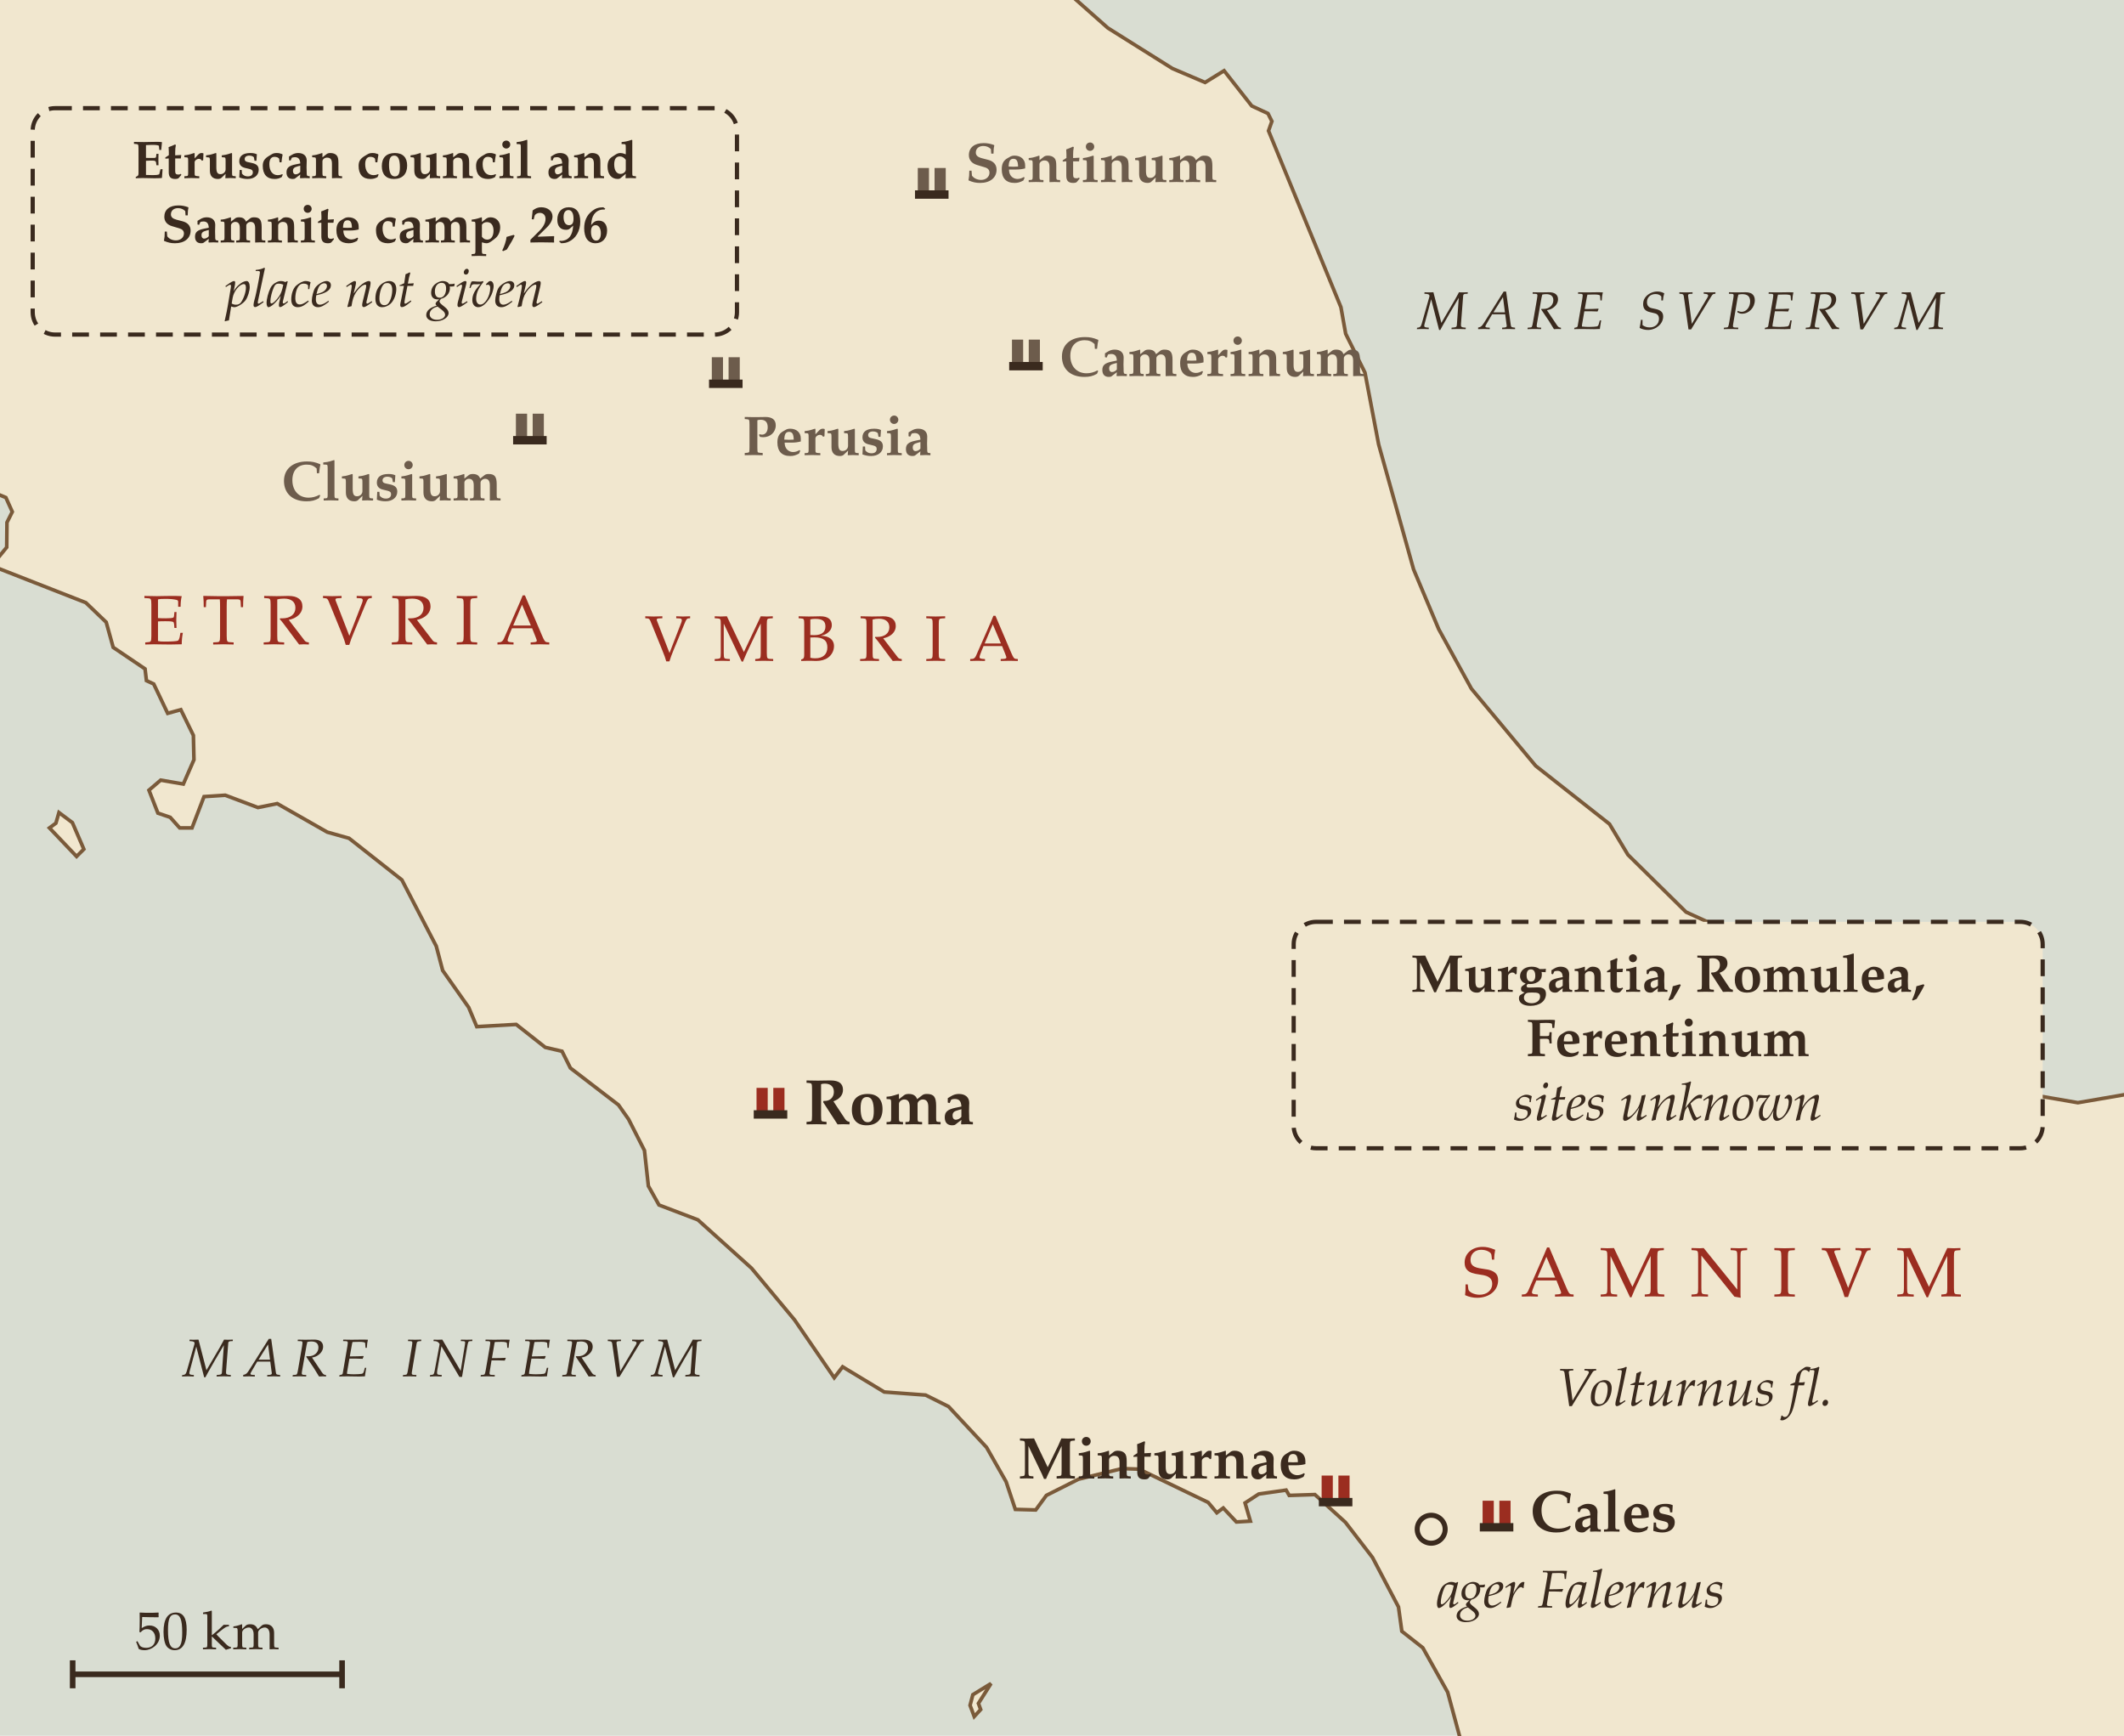
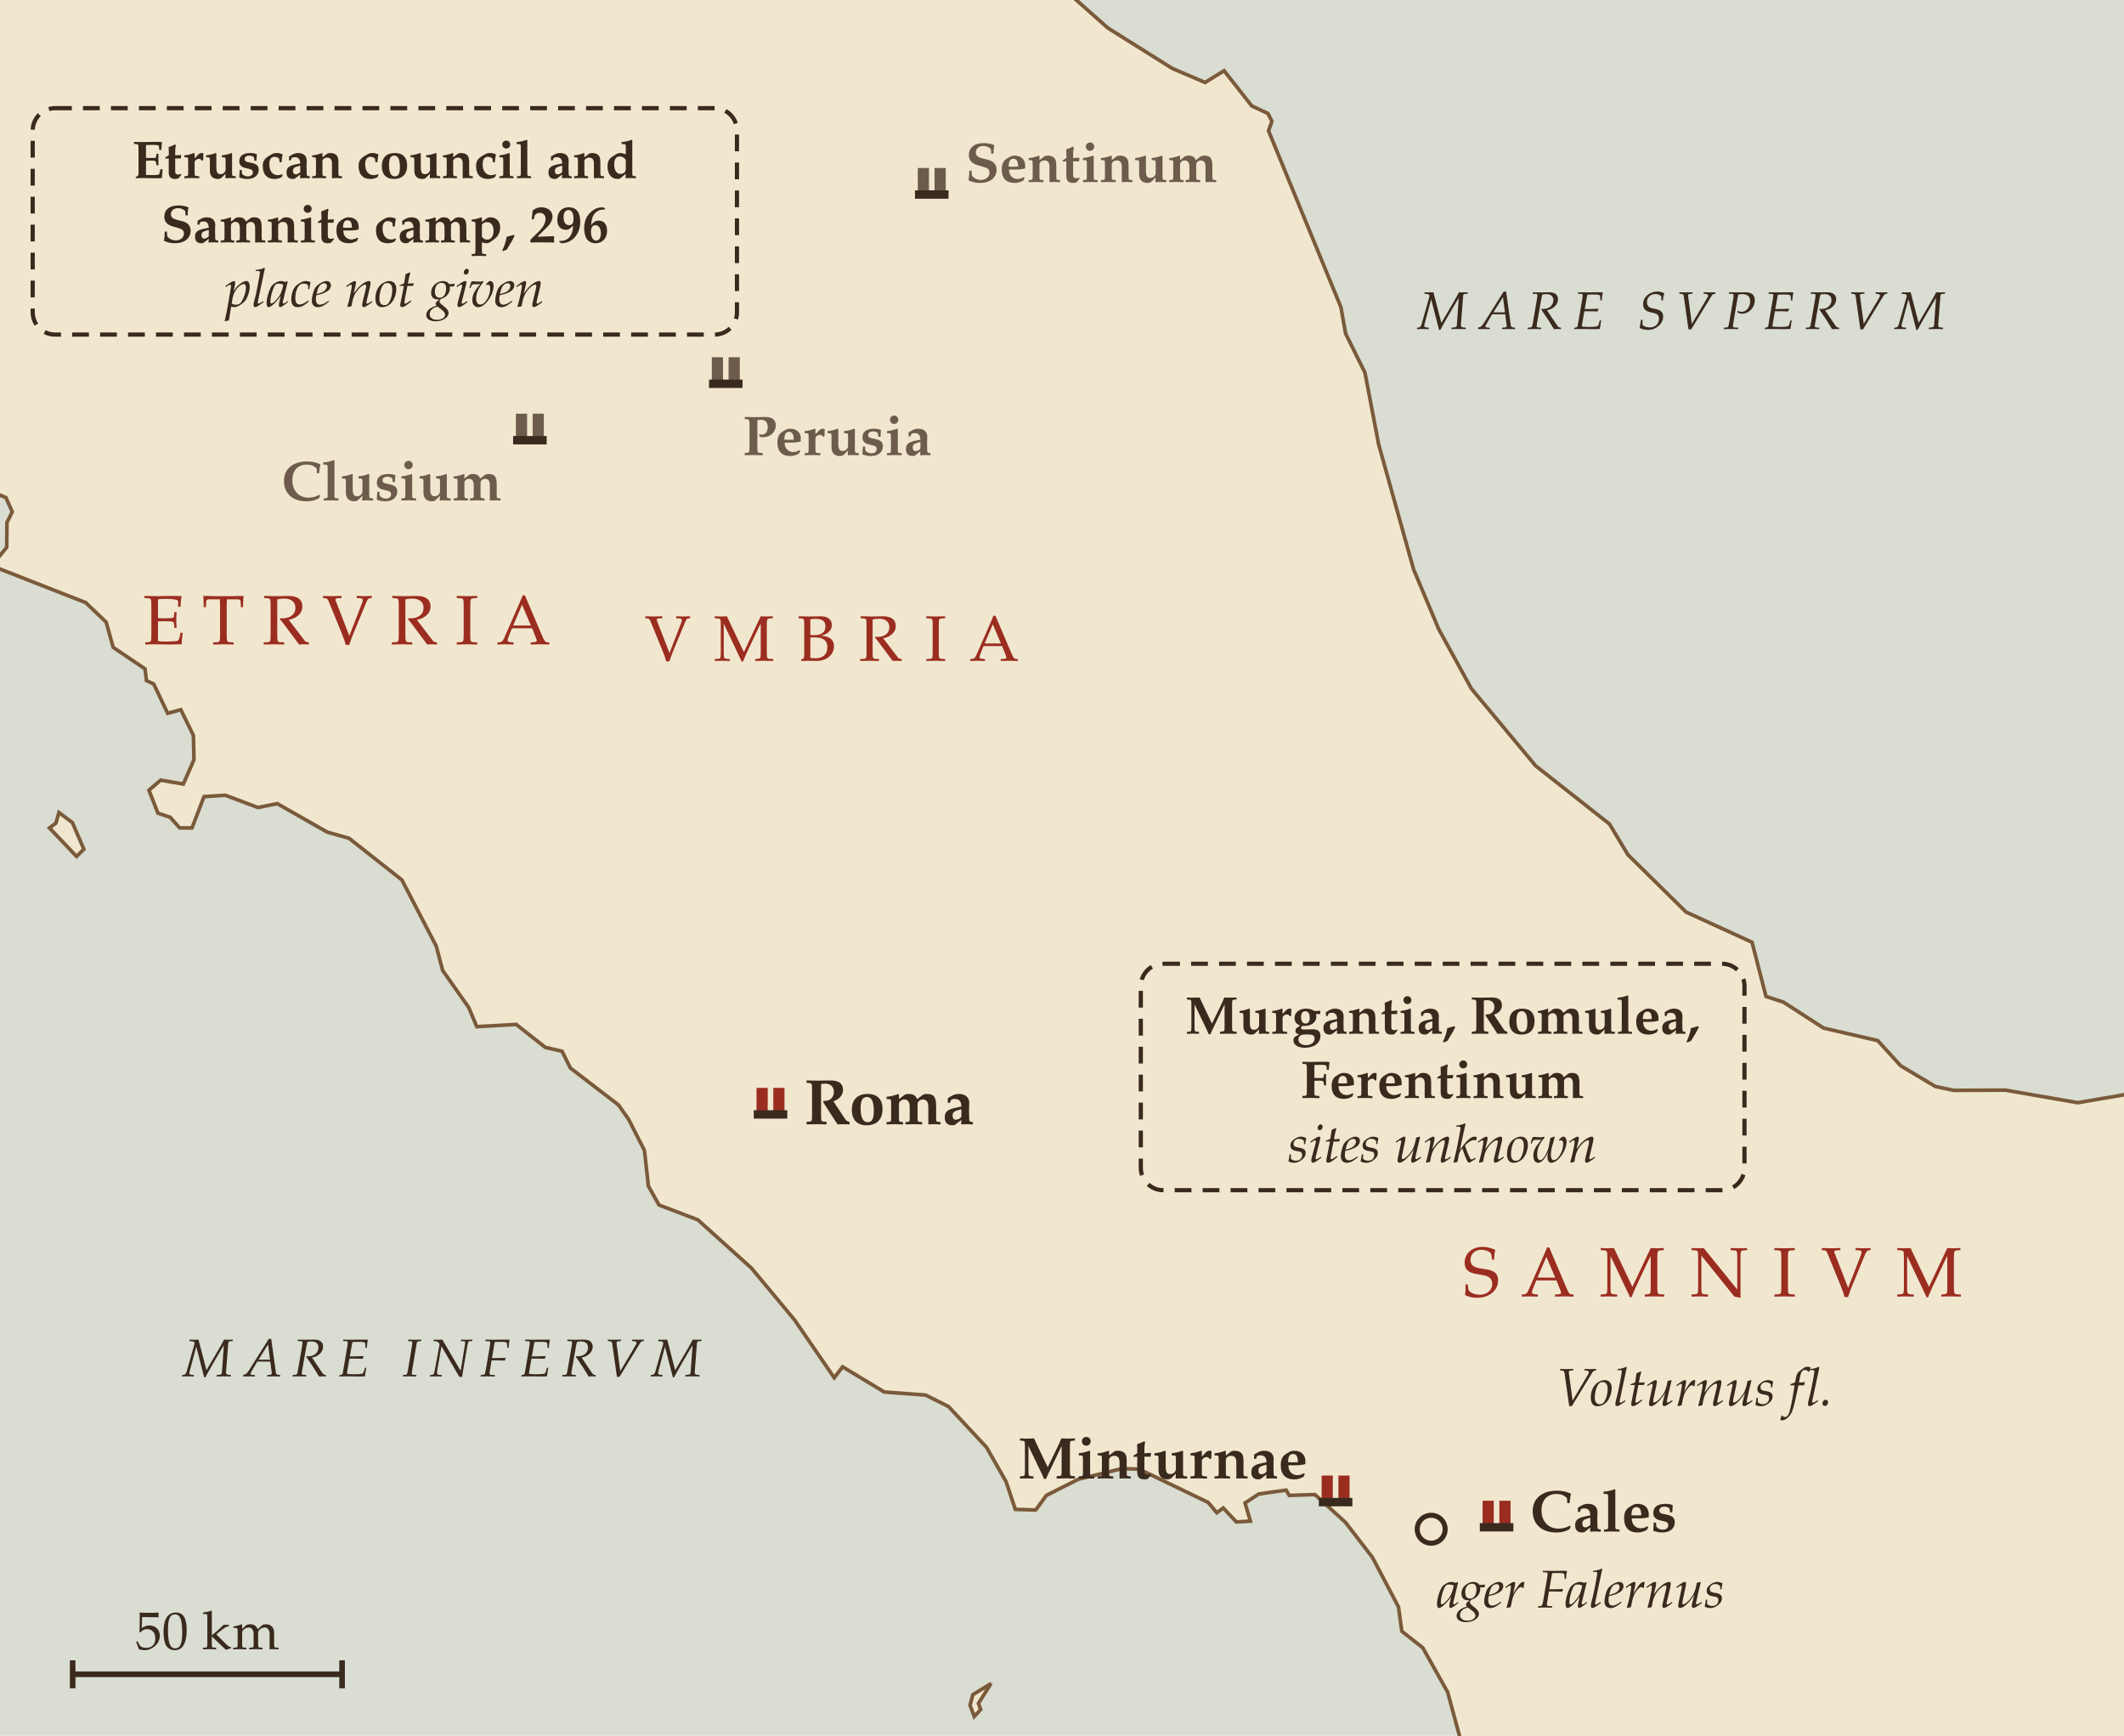
- <svg xmlns="http://www.w3.org/2000/svg" viewBox="0 0 760 621" font-family="Iowan Old Style, Palatino, Georgia, serif" role="img" aria-label="Map of central Italy in 296 BC: Samnium in the south-east; Cales, the ager Falernus, the Volturnus and Minturnae in Campania; Rome; Etruria and Umbria to the north, with Clusium, Perusia, Camerinum and Sentinum. The Samnite camp in Etruria and the towns Murgantia, Romulea and Ferentinum are labelled boxes without a site. No route is drawn.">
+ <svg xmlns="http://www.w3.org/2000/svg" viewBox="0 0 760 621" font-family="Iowan Old Style, Palatino, Georgia, serif" role="img" aria-label="Map of central Italy in 296 BC: Samnium in the south-east; Cales, the ager Falernus, the Volturnus and Minturnae near the west coast; Rome; Etruria and Umbria to the north, with Clusium, Perusia and Sentinum. The Samnite camp in Etruria and the towns Murgantia, Romulea and Ferentinum are labelled boxes without a site. No route is drawn.">
  <rect width="760" height="621" fill="#d9ddd2" />
  <path d="M556.1 684.2L547.6 687.6L545.6 686.9L546.0 683.2L547.9 682.7L556.1 684.2Z M497.2 654.2L490.7 649.6L494.0 642.5L492.9 639.6L509.2 645.4L509.2 649.6L505.8 652.6L501.9 652.0L497.2 654.2Z M350.1 609.4L350.9 611.6L348.6 614.1L347.1 610.1L348.1 606.3L354.6 602.3L350.1 609.4Z M284.6 -73.5L288.8 -71.8L297.9 -60.0L307.4 -51.5L325.2 -46.4L334.4 -39.7L345.0 -35.5L396.4 10.0L419.5 24.5L431.2 29.5L438.0 25.3L447.9 37.9L453.7 40.6L455.1 43.4L453.9 46.8L479.8 109.9L481.5 119.4L488.4 133.3L493.3 159.0L505.8 203.7L514.8 225.1L526.5 246.4L549.5 274.0L575.9 294.8L582.5 305.8L603.3 326.3L626.9 337.1L631.9 356.5L638.1 358.5L652.5 367.8L671.9 372.3L680.1 381.3L692.5 388.7L699.1 390.1L717.5 390.0L743.5 394.5L769.7 390.0L795.5 391.5L839.2 387.5L839.2 440.2L819.4 451.7L815.4 457.1L814.0 465.2L814.8 473.9L820.7 486.1L834.7 497.1L839.2 498.6L839.2 727.8L668.2 727.8L672.0 726.0L672.6 717.7L655.3 680.1L642.8 663.0L633.7 657.9L623.9 663.8L611.7 664.5L605.0 670.5L600.7 671.4L591.6 667.3L581.4 671.0L568.8 680.6L566.8 677.6L568.1 669.1L575.9 666.4L584.9 655.9L590.0 654.0L589.7 646.6L584.7 641.1L581.3 642.0L577.0 639.7L561.2 623.2L550.0 624.8L546.8 631.2L527.7 624.8L526.6 626.8L527.7 635.0L522.1 633.7L521.1 632.3L522.9 623.5L518.0 605.4L509.1 589.5L501.6 583.6L500.4 574.9L491.1 557.2L481.4 544.6L470.5 534.7L461.3 535.0L460.2 533.1L450.4 534.5L445.5 537.7L447.4 544.2L442.4 544.5L437.7 539.5L435.4 541.2L432.3 537.5L407.6 525.6L401.5 525.4L385.9 529.2L374.4 535.0L370.6 540.2L363.3 540.0L360.0 530.1L353.0 517.8L339.4 503.2L331.2 499.1L316.4 498.0L301.5 489.0L298.5 492.9L284.3 472.2L268.9 453.7L249.7 436.4L235.8 431.1L232.0 424.3L230.6 411.6L224.9 400.4L221.3 395.3L204.1 382.1L201.1 376.1L195.1 374.7L184.7 366.5L170.6 367.3L167.7 360.4L158.4 347.2L156.1 338.5L143.8 314.8L124.9 299.9L117.1 297.7L99.2 287.5L92.3 288.9L80.6 284.5L73.0 285.0L68.7 296.2L64.3 296.2L60.9 292.4L56.5 290.9L53.3 282.7L57.5 279.1L65.6 280.5L69.4 271.8L69.2 263.1L64.7 253.9L60.0 255.2L55.0 244.7L52.4 243.5L51.9 239.3L40.5 231.6L38.0 222.6L30.7 215.6L-3.0 202.4L2.4 195.8L2.5 186.9L4.4 183.1L2.1 178.0L-18.6 169.4L-26.4 169.2L-33.4 171.4L-32.2 174.5L-36.6 176.5L-39.7 173.3L-43.1 162.7L-36.9 155.4L-33.4 143.6L-33.9 136.4L-32.2 129.1L-34.4 112.1L-36.9 103.4L-49.6 77.4L-61.9 61.0L-67.1 58.5L-72.1 38.8L-76.9 -12.7L-79.2 -21.3L-79.2 -107.0L256.4 -107.0L273.7 -83.3L284.6 -73.5Z M27.4 306.4L17.7 296.2L20.0 294.5L21.1 290.7L25.9 294.3L30.0 303.8L27.4 306.4Z M-52.2 208.4L-57.2 211.2L-51.4 216.0L-50.6 220.0L-53.0 222.9L-53.7 220.9L-58.4 219.9L-61.1 214.1L-65.2 210.9L-67.3 210.9L-69.1 215.6L-70.5 212.0L-76.7 215.2L-79.2 213.1L-79.2 202.6L-76.7 202.4L-77.7 200.8L-75.7 197.5L-67.0 197.8L-67.7 200.9L-62.6 201.6L-58.4 196.4L-55.4 188.6L-53.5 187.7L-48.5 193.6L-50.5 197.4L-49.6 202.4L-52.2 208.4Z M694.7 -35.9L704.1 -29.2L704.4 -27.3L703.7 -26.3L692.1 -34.8L679.7 -51.5L673.4 -64.7L665.8 -69.7L652.4 -83.7L649.1 -91.1L651.3 -91.1L663.3 -80.7L665.7 -75.6L671.9 -72.3L674.1 -73.4L673.0 -70.5L676.5 -69.0L679.5 -59.2L686.9 -51.3L690.9 -50.0L695.8 -42.7L707.2 -34.8L707.8 -32.4L703.9 -31.1L696.0 -37.2L694.7 -35.9Z M830.1 170.8L831.7 162.1L834.5 163.6L834.1 169.7L830.1 170.8Z M768.5 16.1L769.7 14.5L775.9 16.5L780.4 21.8L790.1 26.2L779.3 24.1L768.5 16.1Z M810.4 18.7L803.7 12.4L803.4 10.7L806.2 9.1L808.8 12.2L810.4 18.7Z M783.3 14.7L784.3 13.0L781.1 10.8L779.7 7.0L787.9 12.8L786.9 16.5L783.3 14.7Z M772.8 -4.6L764.9 -12.6L762.8 -17.6L768.4 -16.3L769.5 -12.7L774.4 -10.2L778.4 -3.5L772.8 -4.6Z M735.6 -4.8L721.8 -11.9L712.2 -21.2L709.0 -26.6L711.0 -28.0L735.6 -4.8Z M839.2 55.6L825.9 51.2L824.8 52.7L825.1 50.3L828.7 49.0L829.2 43.9L824.8 45.4L823.0 42.2L819.4 41.0L822.4 39.2L818.3 37.9L820.5 35.0L818.3 33.5L819.4 32.2L818.4 26.0L825.9 24.9L825.9 23.3L816.2 21.8L823.8 21.2L820.5 17.5L822.7 16.6L823.4 13.2L821.6 11.5L821.7 15.5L820.4 15.7L814.3 10.6L810.8 10.0L806.6 4.3L798.3 -1.0L784.7 -2.9L780.9 -10.1L773.1 -12.9L770.7 -16.2L777.9 -13.5L780.4 -13.2L780.4 -14.8L763.8 -23.4L754.0 -34.5L745.0 -38.1L729.6 -59.0L723.5 -63.2L706.6 -81.6L706.6 -85.3L695.8 -95.4L698.3 -99.2L694.5 -107.0L839.2 -107.0L839.2 55.6Z M728.3 -48.4L733.7 -47.1L734.9 -41.1L740.5 -36.8L743.5 -29.4L729.7 -36.3L728.3 -38.3L729.4 -39.7L721.9 -44.6L714.3 -55.9L719.8 -54.7L728.3 -48.4Z M684.1 -69.7L688.8 -68.2L696.2 -59.0L698.2 -53.3L685.2 -64.9L684.1 -69.7Z M705.4 -64.2L704.4 -66.1L702.9 -63.7L692.2 -73.3L683.8 -82.2L684.9 -83.7L682.8 -88.2L708.7 -67.7L712.0 -63.5L713.2 -57.3L708.3 -64.3L705.4 -64.2Z" fill="#f1e7cf" stroke="#7a5a3a" stroke-width="1.3" fill-rule="evenodd" />
  <text x="158.3" y="492.4" text-anchor="middle" font-size="19" font-style="italic" letter-spacing=".18em" fill="#3a2a1e">MARE INFERVM</text>
  <text x="601.7" y="117.7" text-anchor="middle" font-size="19" font-style="italic" letter-spacing=".18em" fill="#3a2a1e">MARE SVPERVM</text>
  <text x="124.1" y="230.5" text-anchor="middle" font-size="25" font-style="normal" letter-spacing=".25em" fill="#9b2d20">ETRVRIA</text>
  <text x="297.7" y="236.4" text-anchor="middle" font-size="23" font-style="normal" letter-spacing=".35em" fill="#9b2d20">VMBRIA</text>
  <text x="612.8" y="463.8" text-anchor="middle" font-size="25" font-style="normal" letter-spacing=".35em" fill="#9b2d20">SAMNIVM</text>
  <g>
    <rect x="11.7" y="38.7" width="252" height="81" rx="8" fill="#f1e7cf" stroke="#3a2a1e" stroke-width="1.5" stroke-dasharray="6 4" />
    <text x="137.7" y="63.7" text-anchor="middle" font-size="19" font-weight="600" fill="#3a2a1e">Etruscan council and</text>
    <text x="137.7" y="86.7" text-anchor="middle" font-size="19" font-weight="600" fill="#3a2a1e">Samnite camp, 296</text>
    <text x="137.7" y="109.7" text-anchor="middle" font-size="19" font-style="italic" fill="#3a2a1e">place not given</text>
  </g>
  <g>
-     <rect x="462.9" y="329.8" width="268" height="81" rx="8" fill="#f1e7cf" stroke="#3a2a1e" stroke-width="1.5" stroke-dasharray="6 4" />
-     <text x="596.9" y="354.8" text-anchor="middle" font-size="19" font-weight="600" fill="#3a2a1e">Murgantia, Romulea,</text>
-     <text x="596.9" y="377.8" text-anchor="middle" font-size="19" font-weight="600" fill="#3a2a1e">Ferentinum</text>
-     <text x="596.9" y="400.8" text-anchor="middle" font-size="19" font-style="italic" fill="#3a2a1e">sites unknown</text>
+     <rect x="408.2" y="344.8" width="216" height="81" rx="8" fill="#f1e7cf" stroke="#3a2a1e" stroke-width="1.5" stroke-dasharray="6 4" />
+     <text x="516.2" y="369.8" text-anchor="middle" font-size="19" font-weight="600" fill="#3a2a1e">Murgantia, Romulea,</text>
+     <text x="516.2" y="392.8" text-anchor="middle" font-size="19" font-weight="600" fill="#3a2a1e">Ferentinum</text>
+     <text x="516.2" y="415.8" text-anchor="middle" font-size="19" font-style="italic" fill="#3a2a1e">sites unknown</text>
  </g>
  <g>
    <rect x="270.7" y="389.2" width="4" height="9" fill="#9b2d20" />
    <rect x="276.7" y="389.2" width="4" height="9" fill="#9b2d20" />
    <rect x="269.7" y="397.2" width="12" height="3" fill="#3a2a1e" />
    <text x="287.7" y="402.2" text-anchor="start" font-size="23" font-weight="600" fill="#3a2a1e">Roma</text>
  </g>
  <g>
    <rect x="184.6" y="148.0" width="4" height="9" fill="#6d5c4c" />
    <rect x="190.6" y="148.0" width="4" height="9" fill="#6d5c4c" />
    <rect x="183.6" y="156.0" width="12" height="3" fill="#3a2a1e" />
    <text x="179.6" y="179.0" text-anchor="end" font-size="20" font-weight="600" fill="#6d5c4c">Clusium</text>
  </g>
  <g>
    <rect x="254.7" y="127.8" width="4" height="9" fill="#6d5c4c" />
    <rect x="260.7" y="127.8" width="4" height="9" fill="#6d5c4c" />
    <rect x="253.7" y="135.8" width="12" height="3" fill="#3a2a1e" />
    <text x="265.7" y="162.8" text-anchor="start" font-size="20" font-weight="600" fill="#6d5c4c">Perusia</text>
-   </g>
-   <g>
-     <rect x="362.1" y="121.5" width="4" height="9" fill="#6d5c4c" />
-     <rect x="368.1" y="121.5" width="4" height="9" fill="#6d5c4c" />
-     <rect x="361.1" y="129.5" width="12" height="3" fill="#3a2a1e" />
-     <text x="379.1" y="134.5" text-anchor="start" font-size="20" font-weight="600" fill="#6d5c4c">Camerinum</text>
  </g>
  <g>
    <rect x="328.4" y="60.1" width="4" height="9" fill="#6d5c4c" />
    <rect x="334.4" y="60.1" width="4" height="9" fill="#6d5c4c" />
    <rect x="327.4" y="68.1" width="12" height="3" fill="#3a2a1e" />
    <text x="345.4" y="65.1" text-anchor="start" font-size="20" font-weight="600" fill="#6d5c4c">Sentinum</text>
  </g>
  <g>
    <rect x="472.9" y="527.9" width="4" height="9" fill="#9b2d20" />
    <rect x="478.9" y="527.9" width="4" height="9" fill="#9b2d20" />
    <rect x="471.9" y="535.9" width="12" height="3" fill="#3a2a1e" />
    <text x="467.9" y="528.9" text-anchor="end" font-size="21" font-weight="600" fill="#3a2a1e">Minturnae</text>
  </g>
  <g>
    <rect x="530.5" y="536.9" width="4" height="9" fill="#9b2d20" />
    <rect x="536.5" y="536.9" width="4" height="9" fill="#9b2d20" />
    <rect x="529.5" y="544.9" width="12" height="3" fill="#3a2a1e" />
    <text x="547.5" y="547.9" text-anchor="start" font-size="21" font-weight="600" fill="#3a2a1e">Cales</text>
  </g>
  <g>
    <circle cx="512.1" cy="547.1" r="5" fill="none" stroke="#3a2a1e" stroke-width="1.8" />
    <text x="514.1" y="575.1" text-anchor="start" font-size="19" font-style="italic" fill="#3a2a1e">ager Falernus</text>
  </g>
  <text x="556.8" y="502.9" text-anchor="start" font-size="19" font-style="italic" fill="#3a2a1e">Volturnus fl.</text>
  <g>
    <path d="M26 599h96.4" stroke="#3a2a1e" stroke-width="2" />
    <path d="M26 594v10M122.4 594v10" stroke="#3a2a1e" stroke-width="2" />
    <text x="74.2" y="590" text-anchor="middle" font-size="19" fill="#3a2a1e">50 km</text>
  </g>
</svg>
